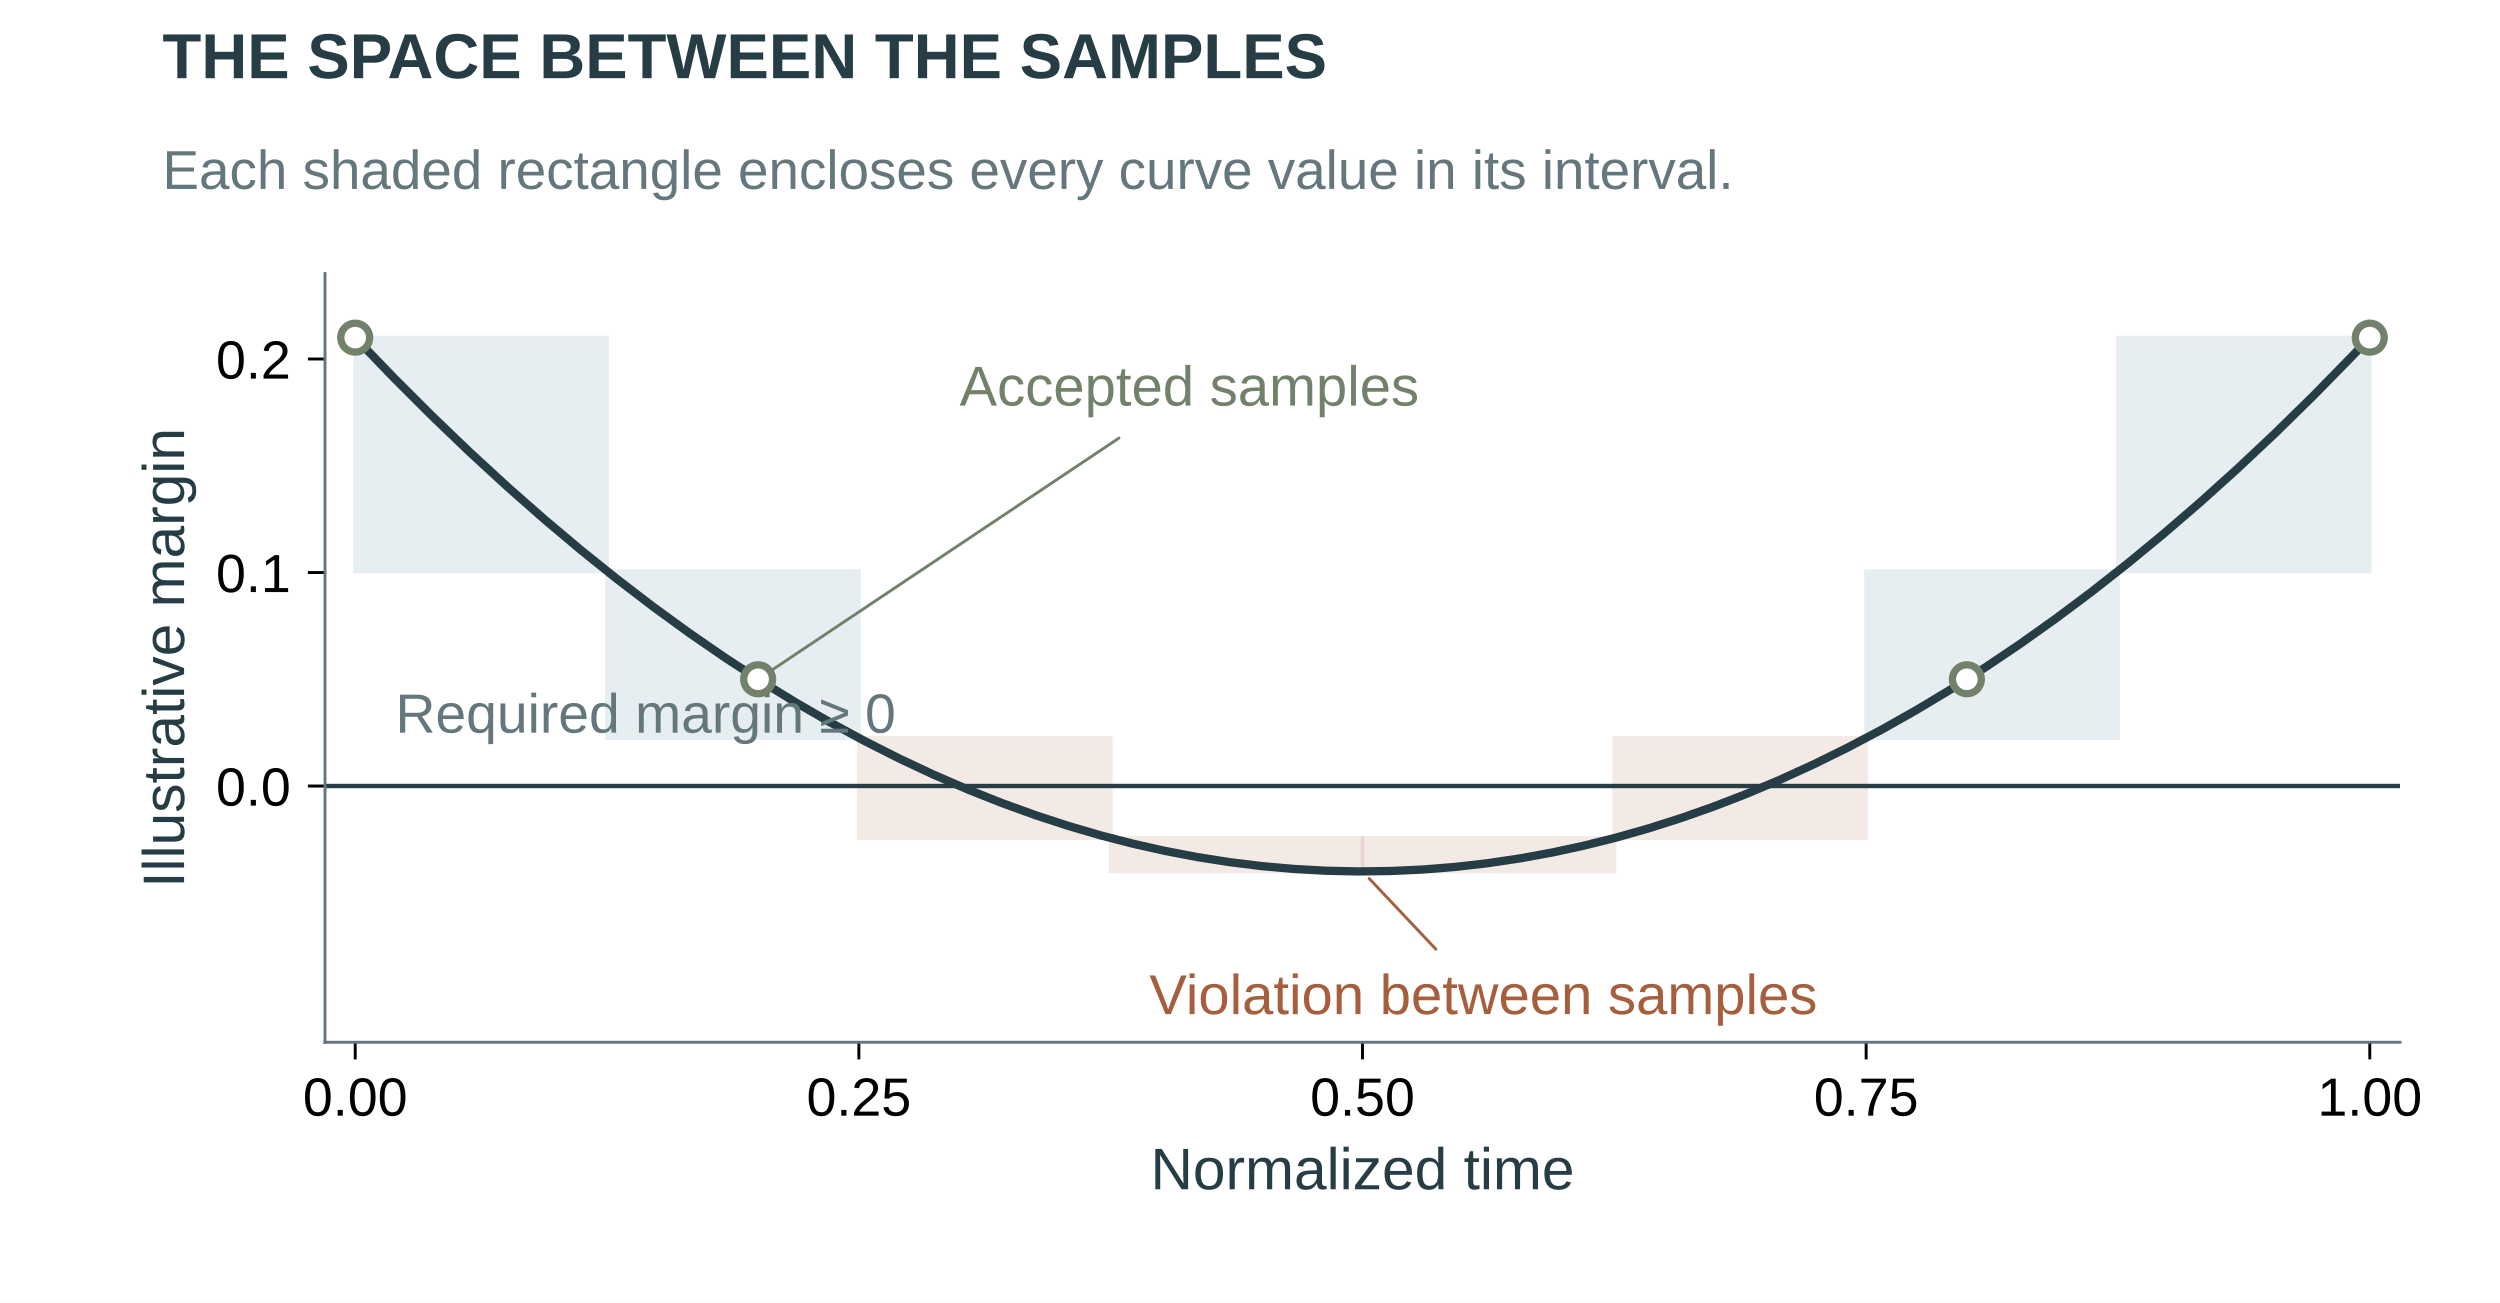
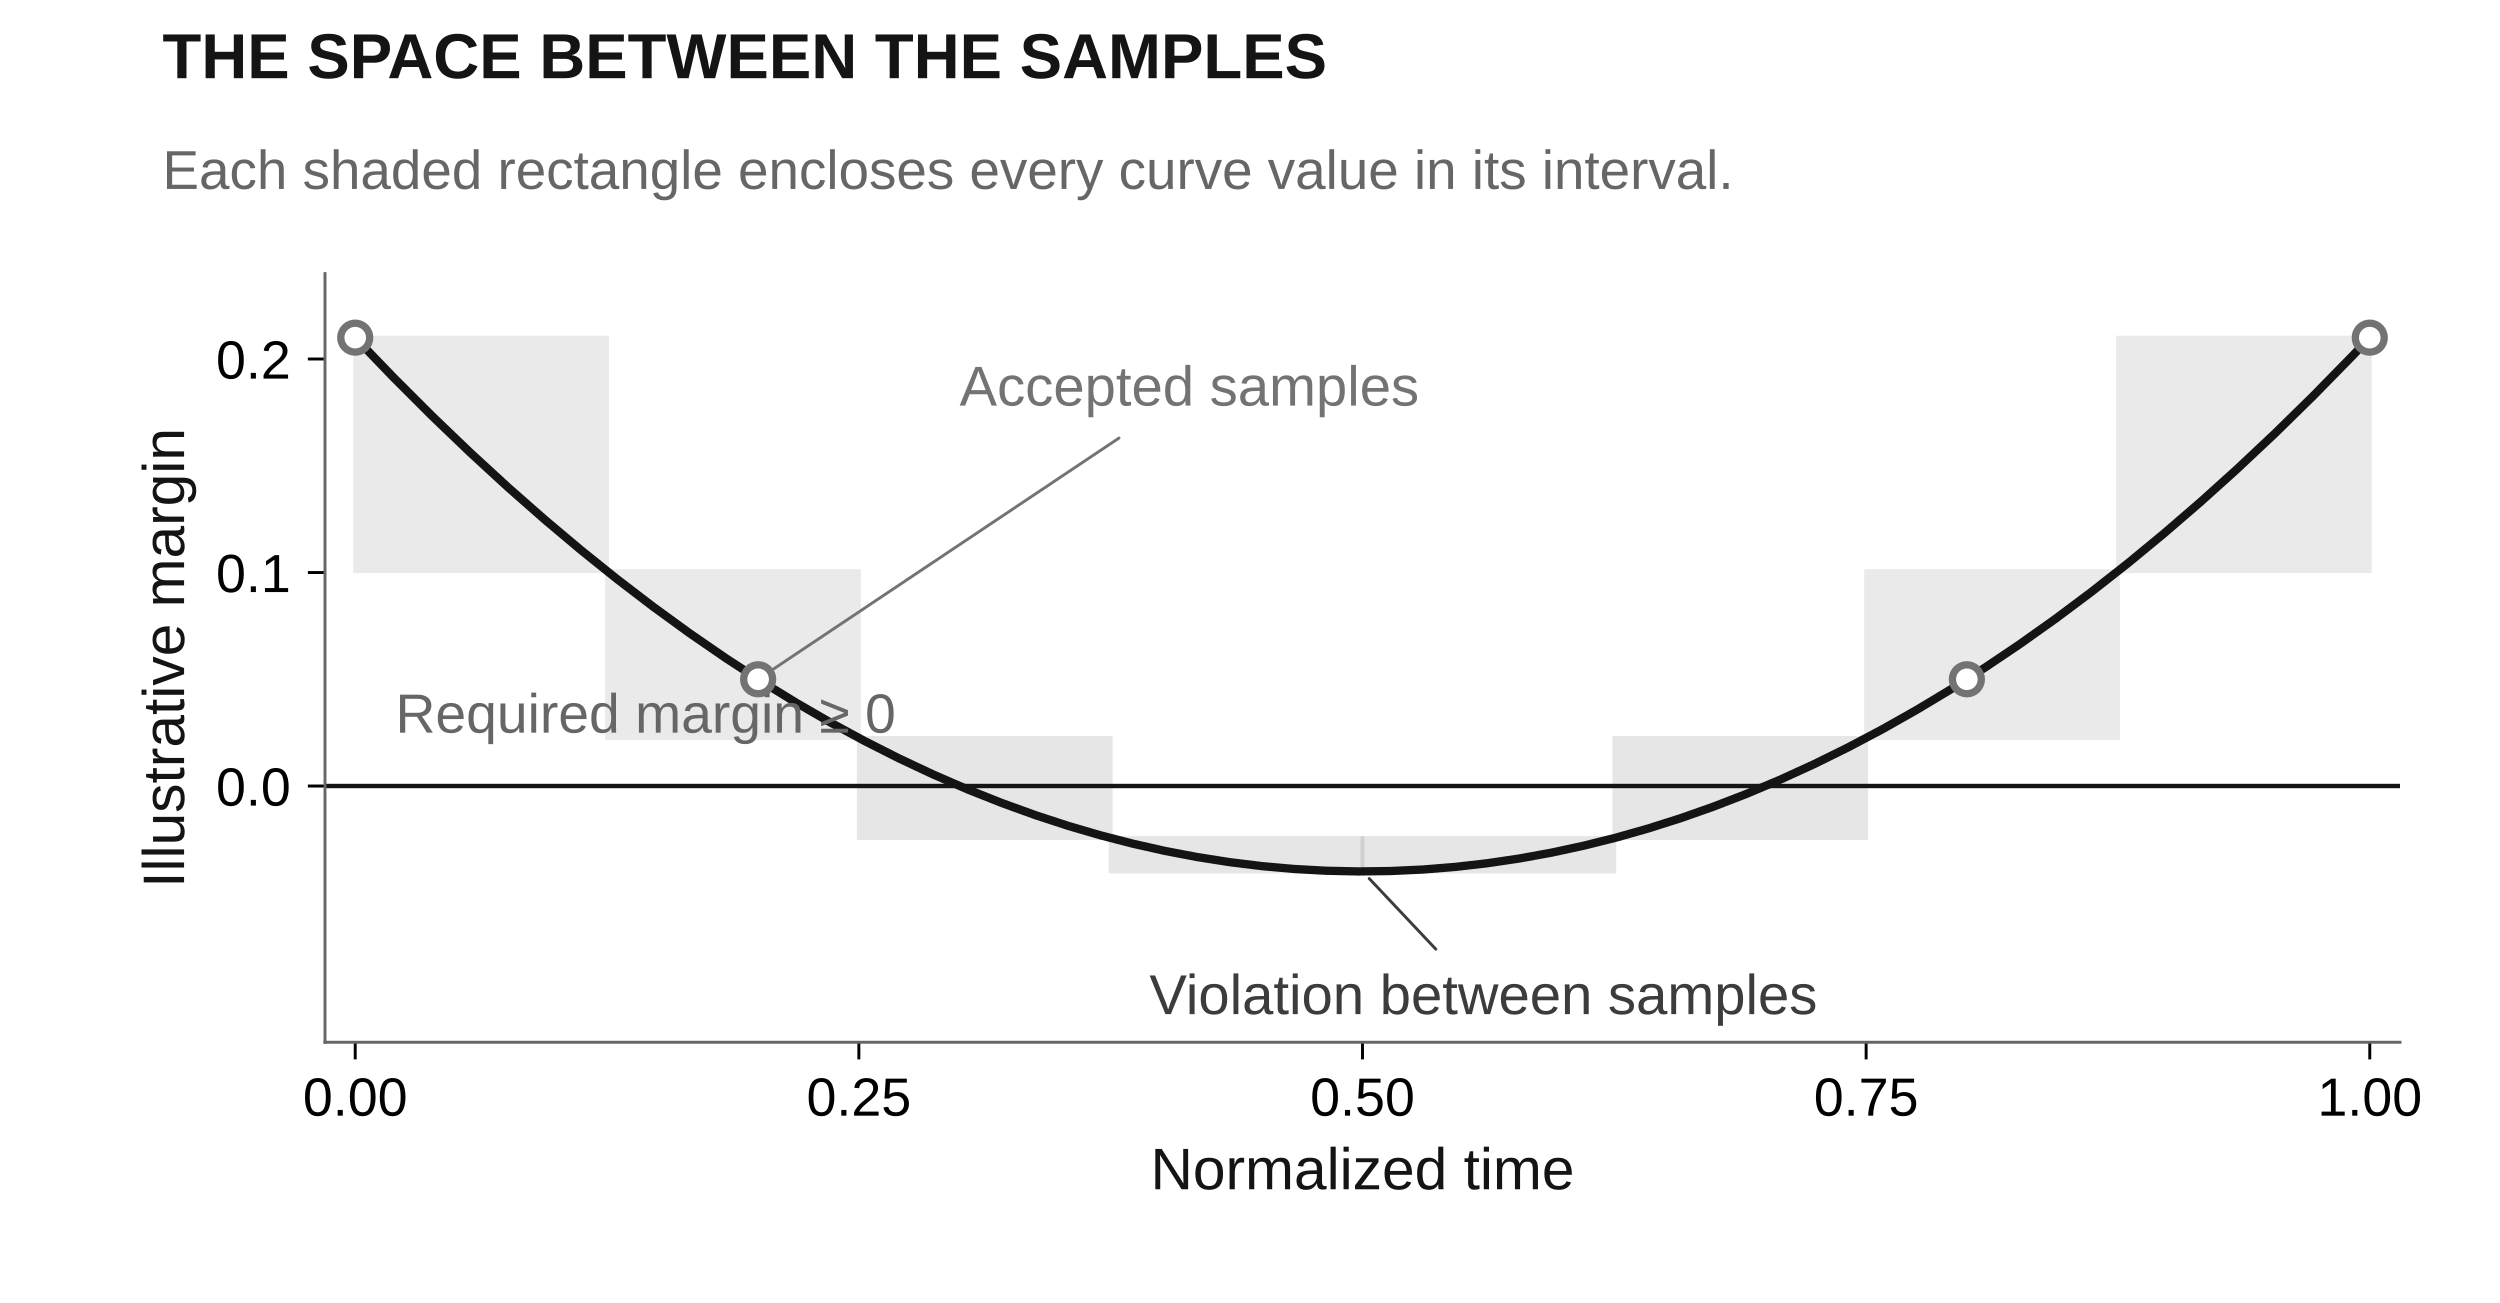
<svg xmlns="http://www.w3.org/2000/svg" xmlns:xlink="http://www.w3.org/1999/xlink" width="511.2pt" height="266.4pt" viewBox="0 0 511.2 266.4" version="1.1">
  <defs>
    <style type="text/css">*{stroke-linejoin: round; stroke-linecap: butt}</style>
  </defs>
  <g id="figure_1">
    <g id="patch_1">
      <path d="M 0 266.4  L 511.2 266.4  L 511.2 0  L 0 0  z " style="fill: #ffffff" />
    </g>
    <g id="axes_1">
      <g id="patch_2">
        <path d="M 66.456 213.12  L 490.752 213.12  L 490.752 55.944  L 66.456 55.944  z " style="fill: #ffffff" />
      </g>
      <g id="patch_3">
-         <path d="M 72.635 116.795  L 124.127 116.795  L 124.127 69.042  L 72.635 69.042  z " clip-path="url(#p658eb9ca5b)" style="fill: #477d8f; opacity: 0.13; stroke: #477d8f; stroke-width: 0.8; stroke-linejoin: miter" />
+         <path d="M 72.635 116.795  L 124.127 116.795  L 124.127 69.042  L 72.635 69.042  z " clip-path="url(#p658eb9ca5b)" style="fill: #5a5a5a; opacity: 0.13; stroke: #5a5a5a; stroke-width: 0.8; stroke-linejoin: miter" />
      </g>
      <g id="patch_4">
-         <path d="M 124.127 150.905  L 175.62 150.905  L 175.62 116.795  L 124.127 116.795  z " clip-path="url(#p658eb9ca5b)" style="fill: #477d8f; opacity: 0.13; stroke: #477d8f; stroke-width: 0.8; stroke-linejoin: miter" />
+         <path d="M 124.127 150.905  L 175.62 150.905  L 175.62 116.795  L 124.127 116.795  z " clip-path="url(#p658eb9ca5b)" style="fill: #5a5a5a; opacity: 0.13; stroke: #5a5a5a; stroke-width: 0.8; stroke-linejoin: miter" />
      </g>
      <g id="patch_5">
-         <path d="M 175.62 171.37  L 227.112 171.37  L 227.112 150.905  L 175.62 150.905  z " clip-path="url(#p658eb9ca5b)" style="fill: #a65f3d; opacity: 0.13; stroke: #a65f3d; stroke-width: 0.8; stroke-linejoin: miter" />
+         <path d="M 175.62 171.37  L 227.112 171.37  L 227.112 150.905  L 175.62 150.905  z " clip-path="url(#p658eb9ca5b)" style="fill: #3c3c3c; opacity: 0.13; stroke: #3c3c3c; stroke-width: 0.8; stroke-linejoin: miter" />
      </g>
      <g id="patch_6">
-         <path d="M 227.112 178.192  L 278.604 178.192  L 278.604 171.37  L 227.112 171.37  z " clip-path="url(#p658eb9ca5b)" style="fill: #a65f3d; opacity: 0.13; stroke: #a65f3d; stroke-width: 0.8; stroke-linejoin: miter" />
+         <path d="M 227.112 178.192  L 278.604 178.192  L 278.604 171.37  L 227.112 171.37  z " clip-path="url(#p658eb9ca5b)" style="fill: #3c3c3c; opacity: 0.13; stroke: #3c3c3c; stroke-width: 0.8; stroke-linejoin: miter" />
      </g>
      <g id="patch_7">
-         <path d="M 278.604 178.192  L 330.096 178.192  L 330.096 171.37  L 278.604 171.37  z " clip-path="url(#p658eb9ca5b)" style="fill: #a65f3d; opacity: 0.13; stroke: #a65f3d; stroke-width: 0.8; stroke-linejoin: miter" />
+         <path d="M 278.604 178.192  L 330.096 178.192  L 330.096 171.37  L 278.604 171.37  z " clip-path="url(#p658eb9ca5b)" style="fill: #3c3c3c; opacity: 0.13; stroke: #3c3c3c; stroke-width: 0.8; stroke-linejoin: miter" />
      </g>
      <g id="patch_8">
-         <path d="M 330.096 171.37  L 381.588 171.37  L 381.588 150.905  L 330.096 150.905  z " clip-path="url(#p658eb9ca5b)" style="fill: #a65f3d; opacity: 0.13; stroke: #a65f3d; stroke-width: 0.8; stroke-linejoin: miter" />
+         <path d="M 330.096 171.37  L 381.588 171.37  L 381.588 150.905  L 330.096 150.905  z " clip-path="url(#p658eb9ca5b)" style="fill: #3c3c3c; opacity: 0.13; stroke: #3c3c3c; stroke-width: 0.8; stroke-linejoin: miter" />
      </g>
      <g id="patch_9">
-         <path d="M 381.588 150.905  L 433.081 150.905  L 433.081 116.795  L 381.588 116.795  z " clip-path="url(#p658eb9ca5b)" style="fill: #477d8f; opacity: 0.13; stroke: #477d8f; stroke-width: 0.8; stroke-linejoin: miter" />
+         <path d="M 381.588 150.905  L 433.081 150.905  L 433.081 116.795  L 381.588 116.795  z " clip-path="url(#p658eb9ca5b)" style="fill: #5a5a5a; opacity: 0.13; stroke: #5a5a5a; stroke-width: 0.8; stroke-linejoin: miter" />
      </g>
      <g id="patch_10">
-         <path d="M 433.081 116.795  L 484.573 116.795  L 484.573 69.042  L 433.081 69.042  z " clip-path="url(#p658eb9ca5b)" style="fill: #477d8f; opacity: 0.13; stroke: #477d8f; stroke-width: 0.8; stroke-linejoin: miter" />
+         <path d="M 433.081 116.795  L 484.573 116.795  L 484.573 69.042  L 433.081 69.042  z " clip-path="url(#p658eb9ca5b)" style="fill: #5a5a5a; opacity: 0.13; stroke: #5a5a5a; stroke-width: 0.8; stroke-linejoin: miter" />
      </g>
      <g id="matplotlib.axis_1">
        <g id="xtick_1">
          <g id="line2d_1">
            <defs>
              <path id="md6459590a3" d="M 0 0  L 0 3.5  " style="stroke: #000000; stroke-width: 0.6" />
            </defs>
            <g>
              <use xlink:href="#md6459590a3" x="72.635" y="213.12" style="stroke: #000000; stroke-width: 0.6" />
            </g>
          </g>
          <g id="text_1">
            <text style="font-size: 11px; font-family: 'Arial'; text-anchor: middle" x="72.635" y="228.128" transform="rotate(-0 72.63507 228.1283)">0.00</text>
          </g>
        </g>
        <g id="xtick_2">
          <g id="line2d_2">
            <g>
              <use xlink:href="#md6459590a3" x="175.62" y="213.12" style="stroke: #000000; stroke-width: 0.6" />
            </g>
          </g>
          <g id="text_2">
            <text style="font-size: 11px; font-family: 'Arial'; text-anchor: middle" x="175.62" y="228.128" transform="rotate(-0 175.6195 228.1283)">0.25</text>
          </g>
        </g>
        <g id="xtick_3">
          <g id="line2d_3">
            <g>
              <use xlink:href="#md6459590a3" x="278.604" y="213.12" style="stroke: #000000; stroke-width: 0.6" />
            </g>
          </g>
          <g id="text_3">
            <text style="font-size: 11px; font-family: 'Arial'; text-anchor: middle" x="278.604" y="228.128" transform="rotate(-0 278.604 228.1283)">0.50</text>
          </g>
        </g>
        <g id="xtick_4">
          <g id="line2d_4">
            <g>
              <use xlink:href="#md6459590a3" x="381.588" y="213.12" style="stroke: #000000; stroke-width: 0.6" />
            </g>
          </g>
          <g id="text_4">
            <text style="font-size: 11px; font-family: 'Arial'; text-anchor: middle" x="381.588" y="228.128" transform="rotate(-0 381.5885 228.1283)">0.75</text>
          </g>
        </g>
        <g id="xtick_5">
          <g id="line2d_5">
            <g>
              <use xlink:href="#md6459590a3" x="484.573" y="213.12" style="stroke: #000000; stroke-width: 0.6" />
            </g>
          </g>
          <g id="text_5">
            <text style="font-size: 11px; font-family: 'Arial'; text-anchor: middle" x="484.573" y="228.128" transform="rotate(-0 484.5729 228.1283)">1.00</text>
          </g>
        </g>
        <g id="text_6">
-           <text style="font-size: 12px; font-family: 'Arial'; text-anchor: middle; fill: #263d45" x="278.604" y="243.18" transform="rotate(-0 278.604 243.1796)">Normalized time</text>
+           <text style="font-size: 12px; font-family: 'Arial'; text-anchor: middle; fill: #141414" x="278.604" y="243.18" transform="rotate(-0 278.604 243.1796)">Normalized time</text>
        </g>
      </g>
      <g id="matplotlib.axis_2">
        <g id="ytick_1">
          <g id="line2d_6">
            <defs>
              <path id="m7f26343ca2" d="M 0 0  L -3.5 0  " style="stroke: #000000; stroke-width: 0.6" />
            </defs>
            <g>
              <use xlink:href="#m7f26343ca2" x="66.456" y="160.728" style="stroke: #000000; stroke-width: 0.6" />
            </g>
          </g>
          <g id="text_7">
            <text style="font-size: 11px; font-family: 'Arial'; text-anchor: end" x="59.456" y="164.732" transform="rotate(-0 59.456 164.7321)">0.0</text>
          </g>
        </g>
        <g id="ytick_2">
          <g id="line2d_7">
            <g>
              <use xlink:href="#m7f26343ca2" x="66.456" y="117.068" style="stroke: #000000; stroke-width: 0.6" />
            </g>
          </g>
          <g id="text_8">
            <text style="font-size: 11px; font-family: 'Arial'; text-anchor: end" x="59.456" y="121.072" transform="rotate(-0 59.456 121.0721)">0.1</text>
          </g>
        </g>
        <g id="ytick_3">
          <g id="line2d_8">
            <g>
              <use xlink:href="#m7f26343ca2" x="66.456" y="73.408" style="stroke: #000000; stroke-width: 0.6" />
            </g>
          </g>
          <g id="text_9">
            <text style="font-size: 11px; font-family: 'Arial'; text-anchor: end" x="59.456" y="77.412" transform="rotate(-0 59.456 77.41215)">0.2</text>
          </g>
        </g>
        <g id="text_10">
-           <text style="font-size: 12px; font-family: 'Arial'; text-anchor: middle; fill: #263d45" x="37.64" y="134.532" transform="rotate(-90 37.64037 134.532)">Illustrative margin</text>
+           <text style="font-size: 12px; font-family: 'Arial'; text-anchor: middle; fill: #141414" x="37.64" y="134.532" transform="rotate(-90 37.64037 134.532)">Illustrative margin</text>
        </g>
      </g>
      <g id="line2d_9">
-         <path d="M 66.456 160.728  L 490.752 160.728  " clip-path="url(#p658eb9ca5b)" style="fill: none; stroke: #263d45; stroke-width: 0.9; stroke-linecap: square" />
+         <path d="M 66.456 160.728  L 490.752 160.728  " clip-path="url(#p658eb9ca5b)" style="fill: none; stroke: #141414; stroke-width: 0.9; stroke-linecap: square" />
      </g>
      <g id="line2d_10">
-         <path d="M 72.635 69.042  L 80.462 77.18  L 88.289 85.002  L 96.116 92.51  L 103.942 99.702  L 111.357 106.225  L 118.772 112.464  L 126.187 118.421  L 133.602 124.096  L 141.017 129.487  L 148.432 134.595  L 155.847 139.42  L 162.849 143.718  L 169.852 147.763  L 176.855 151.555  L 183.858 155.096  L 190.861 158.384  L 197.864 161.42  L 204.867 164.203  L 211.87 166.734  L 218.461 168.885  L 225.052 170.813  L 231.643 172.518  L 238.234 173.999  L 244.825 175.256  L 251.416 176.29  L 258.007 177.101  L 264.598 177.687  L 271.189 178.051  L 277.78 178.19  L 284.371 178.106  L 290.962 177.799  L 297.553 177.268  L 304.144 176.514  L 310.735 175.536  L 317.326 174.334  L 323.917 172.909  L 330.508 171.261  L 337.099 169.388  L 343.69 167.293  L 350.281 164.973  L 356.872 162.431  L 363.875 159.484  L 370.878 156.285  L 377.881 152.834  L 384.884 149.13  L 391.887 145.174  L 398.89 140.966  L 405.893 136.505  L 412.896 131.792  L 420.311 126.527  L 427.726 120.978  L 435.14 115.147  L 442.555 109.033  L 449.97 102.636  L 457.385 95.956  L 465.212 88.598  L 473.039 80.925  L 480.865 72.936  L 484.573 69.042  L 484.573 69.042  " clip-path="url(#p658eb9ca5b)" style="fill: none; stroke: #263d45; stroke-width: 1.7; stroke-linecap: square" />
+         <path d="M 72.635 69.042  L 80.462 77.18  L 88.289 85.002  L 96.116 92.51  L 103.942 99.702  L 111.357 106.225  L 118.772 112.464  L 126.187 118.421  L 133.602 124.096  L 141.017 129.487  L 148.432 134.595  L 155.847 139.42  L 162.849 143.718  L 169.852 147.763  L 176.855 151.555  L 183.858 155.096  L 190.861 158.384  L 197.864 161.42  L 204.867 164.203  L 211.87 166.734  L 218.461 168.885  L 225.052 170.813  L 231.643 172.518  L 238.234 173.999  L 244.825 175.256  L 251.416 176.29  L 258.007 177.101  L 264.598 177.687  L 271.189 178.051  L 277.78 178.19  L 284.371 178.106  L 290.962 177.799  L 297.553 177.268  L 304.144 176.514  L 310.735 175.536  L 317.326 174.334  L 323.917 172.909  L 330.508 171.261  L 337.099 169.388  L 343.69 167.293  L 350.281 164.973  L 356.872 162.431  L 363.875 159.484  L 370.878 156.285  L 377.881 152.834  L 384.884 149.13  L 391.887 145.174  L 398.89 140.966  L 405.893 136.505  L 412.896 131.792  L 420.311 126.527  L 427.726 120.978  L 435.14 115.147  L 442.555 109.033  L 449.97 102.636  L 457.385 95.956  L 465.212 88.598  L 473.039 80.925  L 480.865 72.936  L 484.573 69.042  L 484.573 69.042  " clip-path="url(#p658eb9ca5b)" style="fill: none; stroke: #141414; stroke-width: 1.7; stroke-linecap: square" />
      </g>
      <g id="patch_11">
-         <path d="M 66.456 213.12  L 66.456 55.944  " style="fill: none; stroke: #63777d; stroke-width: 0.6; stroke-linejoin: miter; stroke-linecap: square" />
+         <path d="M 66.456 213.12  L 66.456 55.944  " style="fill: none; stroke: #666666; stroke-width: 0.6; stroke-linejoin: miter; stroke-linecap: square" />
      </g>
      <g id="patch_12">
-         <path d="M 66.456 213.12  L 490.752 213.12  " style="fill: none; stroke: #63777d; stroke-width: 0.6; stroke-linejoin: miter; stroke-linecap: square" />
+         <path d="M 66.456 213.12  L 490.752 213.12  " style="fill: none; stroke: #666666; stroke-width: 0.6; stroke-linejoin: miter; stroke-linecap: square" />
      </g>
      <g id="text_11">
-         <text style="font-size: 11.3px; font-family: 'Arial'; text-anchor: start; fill: #63777d" x="80.874" y="149.813" transform="rotate(-0 80.87382 149.813)">Required margin ≥ 0</text>
+         <text style="font-size: 11.3px; font-family: 'Arial'; text-anchor: start; fill: #666666" x="80.874" y="149.813" transform="rotate(-0 80.87382 149.813)">Required margin ≥ 0</text>
      </g>
      <g id="patch_13">
-         <path d="M 228.809 89.574  Q 192.748 113.68 156.687 137.786  " style="fill: none; stroke: #72816a; stroke-width: 0.6; stroke-linecap: round" />
+         <path d="M 228.809 89.574  Q 192.748 113.68 156.687 137.786  " style="fill: none; stroke: #737373; stroke-width: 0.6; stroke-linecap: round" />
      </g>
      <g id="text_12">
-         <text style="font-size: 11.5px; font-family: 'Arial'; text-anchor: start; fill: #72816a" x="196.216" y="82.933" transform="rotate(-0 196.2164 82.93307)">Accepted samples</text>
+         <text style="font-size: 11.5px; font-family: 'Arial'; text-anchor: start; fill: #737373" x="196.216" y="82.933" transform="rotate(-0 196.2164 82.93307)">Accepted samples</text>
      </g>
      <g id="patch_14">
-         <path d="M 293.598 194.084  Q 286.787 186.865 279.975 179.645  " style="fill: none; stroke: #a65f3d; stroke-width: 0.6; stroke-linecap: round" />
+         <path d="M 293.598 194.084  Q 286.787 186.865 279.975 179.645  " style="fill: none; stroke: #3c3c3c; stroke-width: 0.6; stroke-linecap: round" />
      </g>
      <g id="text_13">
-         <text style="font-size: 11.5px; font-family: 'Arial'; text-anchor: middle; fill: #a65f3d" x="303.32" y="207.364" transform="rotate(-0 303.3203 207.3641)">Violation between samples</text>
+         <text style="font-size: 11.5px; font-family: 'Arial'; text-anchor: middle; fill: #3c3c3c" x="303.32" y="207.364" transform="rotate(-0 303.3203 207.3641)">Violation between samples</text>
      </g>
      <g id="PathCollection_1">
        <defs>
-           <path id="m5bc48cb5ea" d="M 0 2.958  C 0.784 2.958 1.537 2.646 2.092 2.092  C 2.646 1.537 2.958 0.784 2.958 0  C 2.958 -0.784 2.646 -1.537 2.092 -2.092  C 1.537 -2.646 0.784 -2.958 0 -2.958  C -0.784 -2.958 -1.537 -2.646 -2.092 -2.092  C -2.646 -1.537 -2.958 -0.784 -2.958 0  C -2.958 0.784 -2.646 1.537 -2.092 2.092  C -1.537 2.646 -0.784 2.958 0 2.958  z " style="stroke: #72816a; stroke-width: 1.5" />
+           <path id="m7f2a37477f" d="M 0 2.958  C 0.784 2.958 1.537 2.646 2.092 2.092  C 2.646 1.537 2.958 0.784 2.958 0  C 2.958 -0.784 2.646 -1.537 2.092 -2.092  C 1.537 -2.646 0.784 -2.958 0 -2.958  C -0.784 -2.958 -1.537 -2.646 -2.092 -2.092  C -2.646 -1.537 -2.958 -0.784 -2.958 0  C -2.958 0.784 -2.646 1.537 -2.092 2.092  C -1.537 2.646 -0.784 2.958 0 2.958  z " style="stroke: #737373; stroke-width: 1.5" />
        </defs>
        <g clip-path="url(#p658eb9ca5b)">
-           <use xlink:href="#m5bc48cb5ea" x="72.635" y="69.042" style="fill: #ffffff; stroke: #72816a; stroke-width: 1.5" />
-           <use xlink:href="#m5bc48cb5ea" x="155.023" y="138.898" style="fill: #ffffff; stroke: #72816a; stroke-width: 1.5" />
-           <use xlink:href="#m5bc48cb5ea" x="402.185" y="138.898" style="fill: #ffffff; stroke: #72816a; stroke-width: 1.5" />
-           <use xlink:href="#m5bc48cb5ea" x="484.573" y="69.042" style="fill: #ffffff; stroke: #72816a; stroke-width: 1.5" />
+           <use xlink:href="#m7f2a37477f" x="72.635" y="69.042" style="fill: #ffffff; stroke: #737373; stroke-width: 1.5" />
+           <use xlink:href="#m7f2a37477f" x="155.023" y="138.898" style="fill: #ffffff; stroke: #737373; stroke-width: 1.5" />
+           <use xlink:href="#m7f2a37477f" x="402.185" y="138.898" style="fill: #ffffff; stroke: #737373; stroke-width: 1.5" />
+           <use xlink:href="#m7f2a37477f" x="484.573" y="69.042" style="fill: #ffffff; stroke: #737373; stroke-width: 1.5" />
        </g>
      </g>
    </g>
    <g id="text_14">
-       <text style="font-weight: 700; font-size: 13px; font-family: 'Arial'; text-anchor: start; fill: #263d45" x="33.228" y="15.984" transform="rotate(-0 33.228 15.984)">THE SPACE BETWEEN THE SAMPLES</text>
+       <text style="font-weight: 700; font-size: 13px; font-family: 'Arial'; text-anchor: start; fill: #141414" x="33.228" y="15.984" transform="rotate(-0 33.228 15.984)">THE SPACE BETWEEN THE SAMPLES</text>
    </g>
    <g id="text_15">
-       <text style="font-size: 11.2px; font-family: 'Arial'; text-anchor: start; fill: #63777d" x="33.228" y="38.628" transform="rotate(-0 33.228 38.628)">Each shaded rectangle encloses every curve value in its interval.</text>
+       <text style="font-size: 11.2px; font-family: 'Arial'; text-anchor: start; fill: #666666" x="33.228" y="38.628" transform="rotate(-0 33.228 38.628)">Each shaded rectangle encloses every curve value in its interval.</text>
    </g>
  </g>
  <defs>
    <clipPath id="p658eb9ca5b">
      <rect x="66.456" y="55.944" width="424.296" height="157.176" />
    </clipPath>
  </defs>
</svg>
